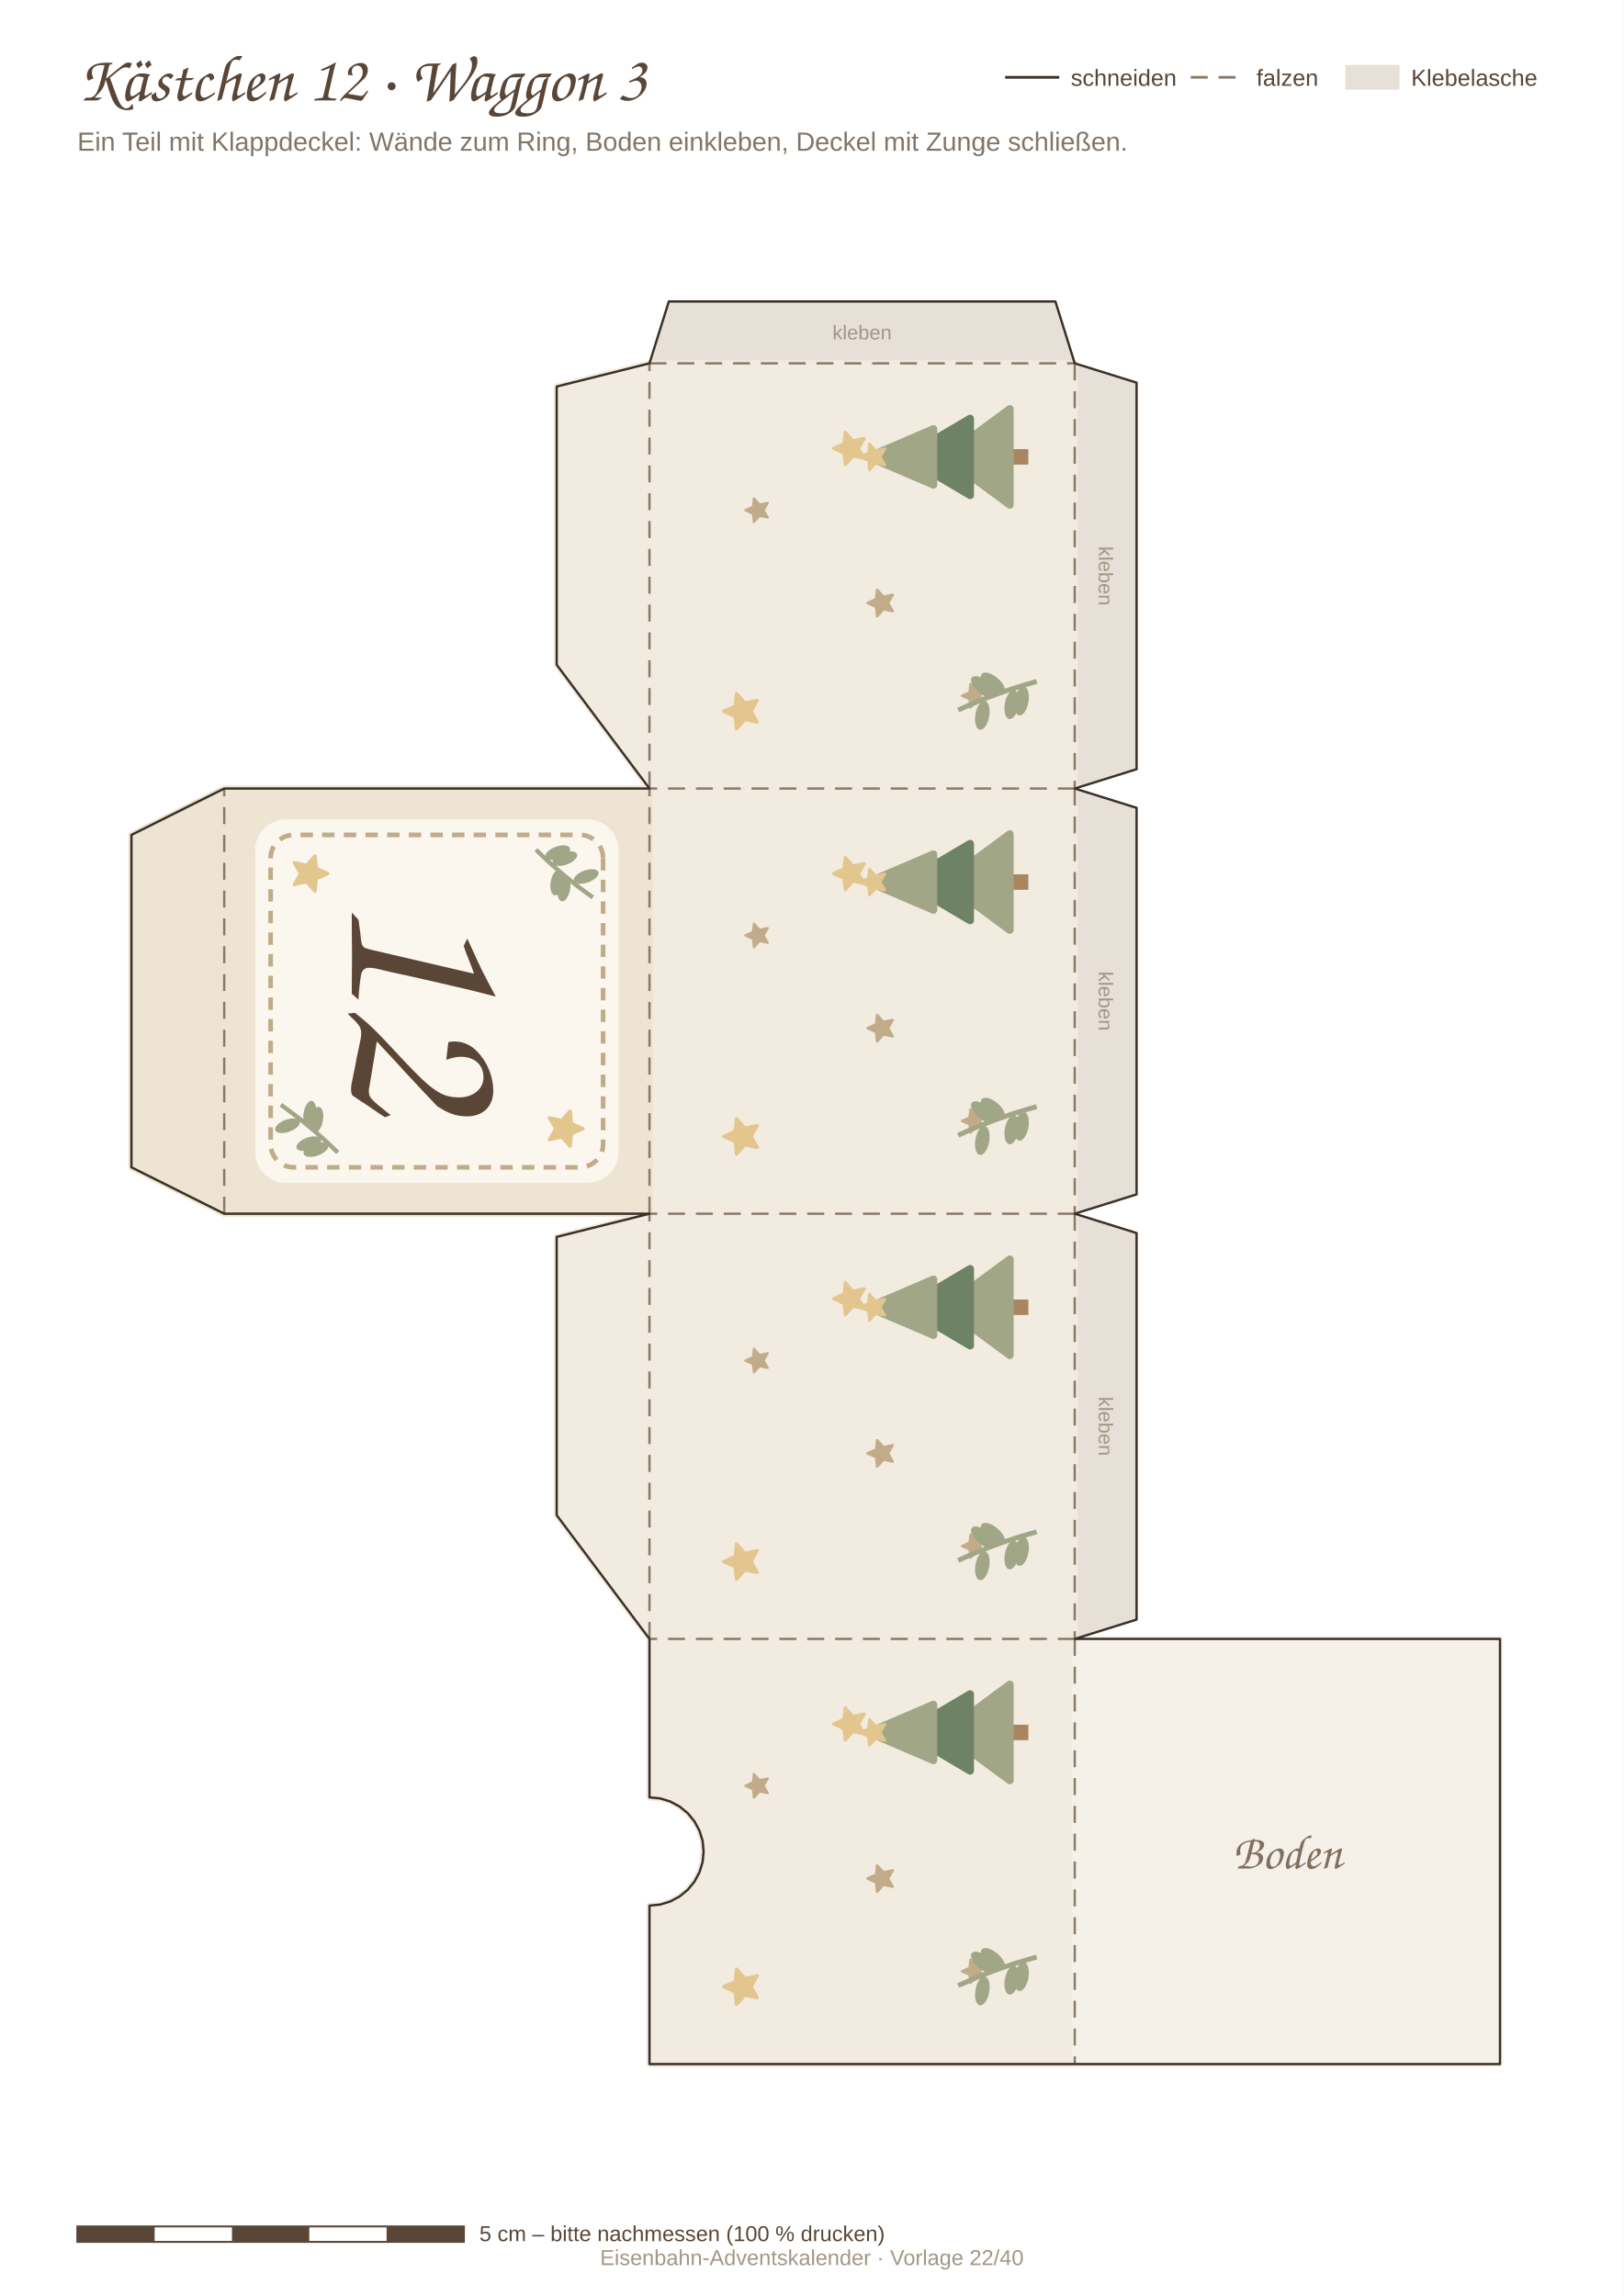
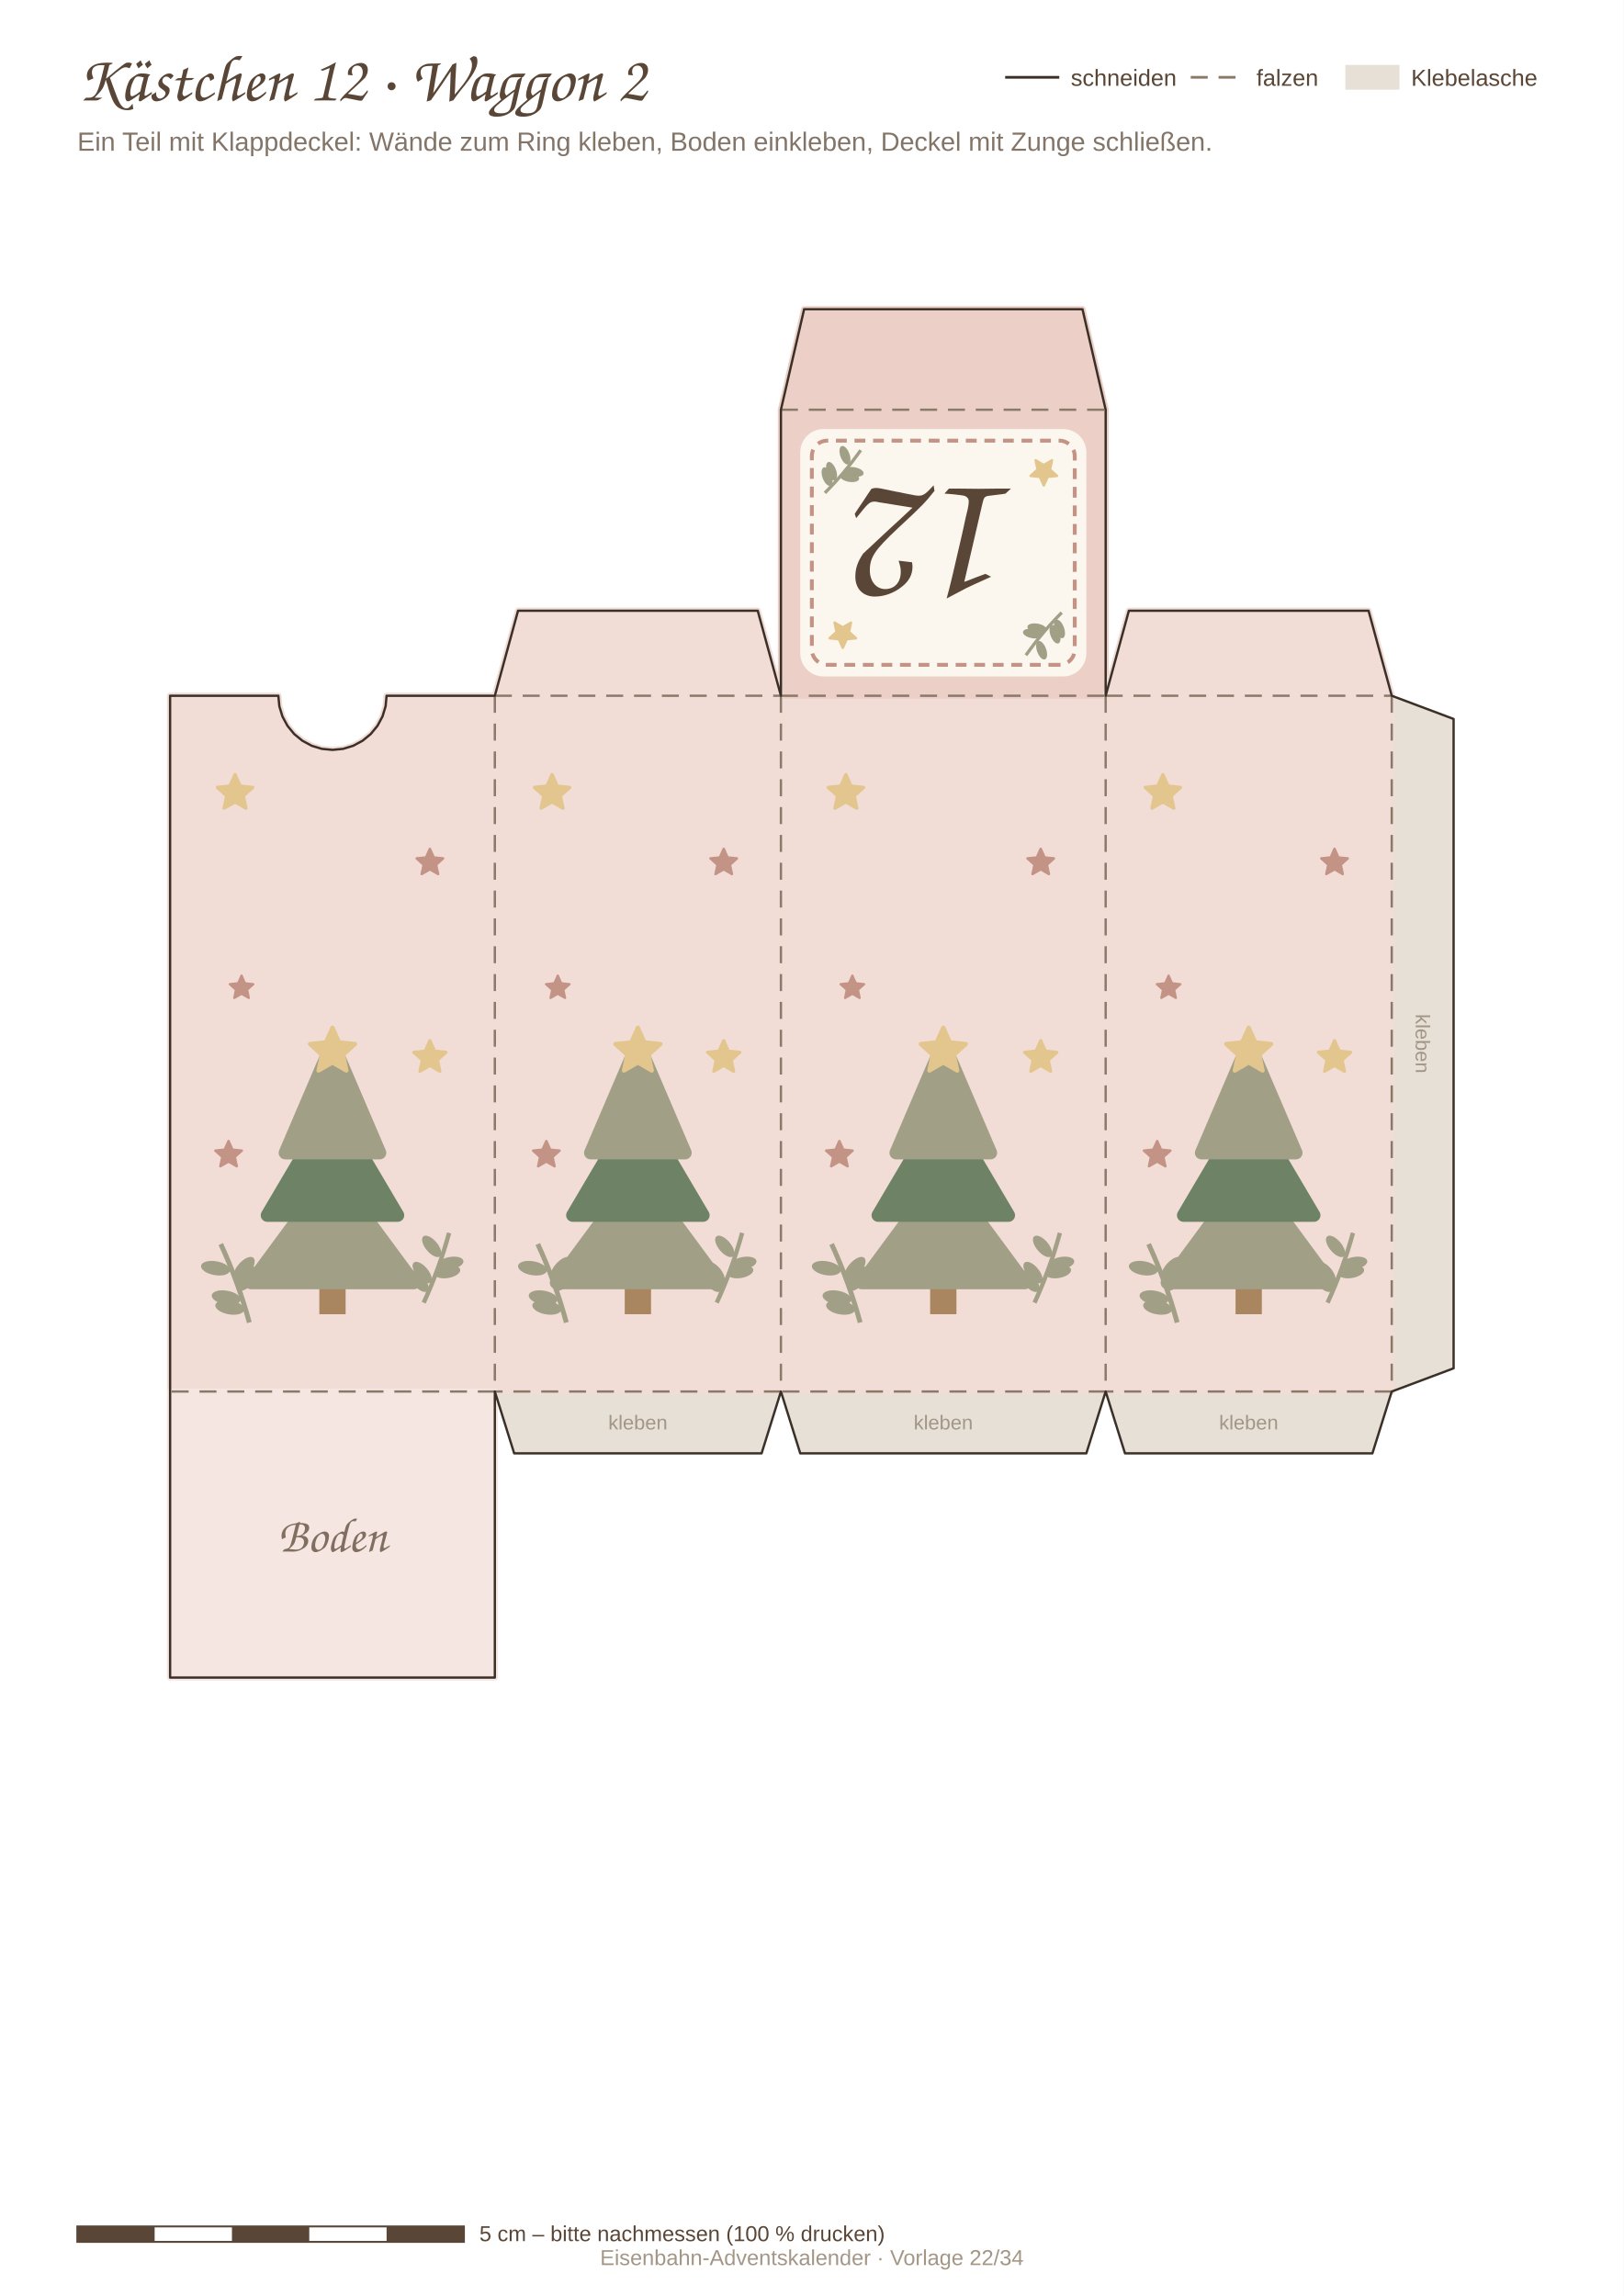
<svg xmlns="http://www.w3.org/2000/svg" width="210mm" height="297mm" viewBox="0 0 210 297">
  <g id="druck">
    <rect width="210" height="297" fill="#FFFFFF" />
-     <polygon points="139,47 84,47 86.5,39 136.5,39" fill="#E6E0D6" />
-     <text x="111.5" y="43.9" font-family="'Nunito', 'Liberation Sans', Arial, sans-serif" font-size="2.6" fill="#A39686" text-anchor="middle" transform="rotate(0 111.5 43)">kleben</text>
-     <polygon points="139,102 139,47 147,49.5 147,99.5" fill="#E6E0D6" />
-     <text x="143" y="75.4" font-family="'Nunito', 'Liberation Sans', Arial, sans-serif" font-size="2.6" fill="#A39686" text-anchor="middle" transform="rotate(90 143 74.5)">kleben</text>
-     <polygon points="139,157 139,102 147,104.5 147,154.5" fill="#E6E0D6" />
-     <text x="143" y="130.4" font-family="'Nunito', 'Liberation Sans', Arial, sans-serif" font-size="2.6" fill="#A39686" text-anchor="middle" transform="rotate(90 143 129.5)">kleben</text>
-     <polygon points="139,212 139,157 147,159.5 147,209.5" fill="#E6E0D6" />
-     <text x="143" y="185.4" font-family="'Nunito', 'Liberation Sans', Arial, sans-serif" font-size="2.6" fill="#A39686" text-anchor="middle" transform="rotate(90 143 184.5)">kleben</text>
-     <polygon points="84,47 139,47 139,102 84,102" fill="#F2EBDF" stroke="#F2EBDF" stroke-width="0.8" stroke-linejoin="round" />
-     <polygon points="84,102 139,102 139,157 84,157" fill="#F2EBDF" stroke="#F2EBDF" stroke-width="0.8" stroke-linejoin="round" />
-     <polygon points="84,157 139,157 139,212 84,212" fill="#F2EBDF" stroke="#F2EBDF" stroke-width="0.8" stroke-linejoin="round" />
-     <polygon points="84,212 139,212 139,267 84,267 84,246.5 85.37,246.37 86.68,245.97 87.89,245.32 88.95,244.45 89.82,243.39 90.47,242.18 90.87,240.87 91,239.5 90.87,238.13 90.47,236.82 89.82,235.61 88.95,234.55 87.89,233.68 86.68,233.03 85.37,232.63 84,232.5" fill="#F2EBDF" stroke="#F2EBDF" stroke-width="0.8" stroke-linejoin="round" />
-     <polygon points="29,102 84,102 84,157 29,157" fill="#EEE4D4" stroke="#EEE4D4" stroke-width="0.8" stroke-linejoin="round" />
-     <polygon points="29,102 29,157 17,151 17,108" fill="#EEE4D4" stroke="#EEE4D4" stroke-width="0.8" stroke-linejoin="round" />
-     <polygon points="84,47 84,102 72,86 72,50" fill="#F2EBDF" stroke="#F2EBDF" stroke-width="0.8" stroke-linejoin="round" />
-     <polygon points="84,157 84,212 72,196 72,160" fill="#F2EBDF" stroke="#F2EBDF" stroke-width="0.8" stroke-linejoin="round" />
-     <polygon points="139,212 194,212 194,267 139,267" fill="#F6F1E8" stroke="#F6F1E8" stroke-width="0.8" stroke-linejoin="round" />
-     <clipPath id="c120">
-       <polygon points="84,47 139,47 139,102 84,102" />
-     </clipPath>
-     <g clip-path="url(#c120)">
-       <g transform="matrix(0,-1,1,0,84,102)">
-         <rect x="41.9" y="46.2" width="2" height="2.8" fill="#A9865F" />
-         <polygon points="36.7,46.6 42.9,38.2 49.1,46.6" fill="#A1A687" stroke="#A1A687" stroke-width="1" stroke-linejoin="round" />
-         <polygon points="37.94,41.47 42.9,33.07 47.86,41.47" fill="#6E8265" stroke="#6E8265" stroke-width="1" stroke-linejoin="round" />
-         <polygon points="39.3,36.72 42.9,28.32 46.5,36.72" fill="#A1A687" stroke="#A1A687" stroke-width="1" stroke-linejoin="round" />
-         <polygon points="42.9,27.2 43.4,28.32 44.61,28.44 43.7,29.26 43.96,30.46 42.9,29.85 41.84,30.46 42.1,29.26 41.19,28.44 42.4,28.32" fill="#E3C68E" stroke="#E3C68E" stroke-width="0.32" stroke-linejoin="round" />
-         <polygon points="10,9.6 10.66,11.09 12.28,11.26 11.07,12.35 11.41,13.94 10,13.13 8.59,13.94 8.93,12.35 7.72,11.26 9.34,11.09" fill="#E3C68E" stroke="#E3C68E" stroke-width="0.43" stroke-linejoin="round" />
-         <polygon points="24,28.2 24.5,29.32 25.71,29.44 24.8,30.26 25.06,31.46 24,30.85 22.94,31.46 23.2,30.26 22.29,29.44 23.5,29.32" fill="#C1AB89" stroke="#C1AB89" stroke-width="0.32" stroke-linejoin="round" />
-         <polygon points="12,40.4 12.44,41.39 13.52,41.51 12.72,42.23 12.94,43.29 12,42.75 11.06,43.29 11.28,42.23 10.48,41.51 11.56,41.39" fill="#C1AB89" stroke="#C1AB89" stroke-width="0.29" stroke-linejoin="round" />
-         <polygon points="36,12.4 36.44,13.39 37.52,13.51 36.72,14.23 36.94,15.29 36,14.75 35.06,15.29 35.28,14.23 34.48,13.51 35.56,13.39" fill="#C1AB89" stroke="#C1AB89" stroke-width="0.29" stroke-linejoin="round" />
-         <polygon points="44,23.8 44.61,25.16 46.09,25.32 44.98,26.32 45.29,27.78 44,27.03 42.71,27.78 43.02,26.32 41.91,25.32 43.39,25.16" fill="#E3C68E" stroke="#E3C68E" stroke-width="0.4" stroke-linejoin="round" />
-         <g transform="translate(12,45) rotate(-20) scale(0.9)">
-           <path d="M0,6 Q0.5,0 0,-6" stroke="#A1A687" stroke-width="0.7" fill="none" />
-           <ellipse cx="-1.9" cy="3" rx="2.1" ry="1" fill="#A1A687" transform="rotate(30 -1.9 3)" />
-           <ellipse cx="1.9" cy="0" rx="2.1" ry="1" fill="#A1A687" transform="rotate(-30 1.9 0)" />
-           <ellipse cx="-1.9" cy="-3" rx="2.1" ry="1" fill="#A1A687" transform="rotate(30 -1.9 -3)" />
-           <ellipse cx="-1.9" cy="1.5" rx="2.1" ry="1" fill="#A1A687" transform="rotate(30 -1.9 1.5)" />
-           <ellipse cx="1.9" cy="-1.5" rx="2.1" ry="1" fill="#A1A687" transform="rotate(-30 1.9 -1.5)" />
-         </g>
-       </g>
-     </g>
-     <clipPath id="c121">
-       <polygon points="84,102 139,102 139,157 84,157" />
-     </clipPath>
-     <g clip-path="url(#c121)">
-       <g transform="matrix(0,-1,1,0,84,157)">
-         <rect x="41.9" y="46.2" width="2" height="2.8" fill="#A9865F" />
-         <polygon points="36.7,46.6 42.9,38.2 49.1,46.6" fill="#A1A687" stroke="#A1A687" stroke-width="1" stroke-linejoin="round" />
-         <polygon points="37.94,41.47 42.9,33.07 47.86,41.47" fill="#6E8265" stroke="#6E8265" stroke-width="1" stroke-linejoin="round" />
-         <polygon points="39.3,36.72 42.9,28.32 46.5,36.72" fill="#A1A687" stroke="#A1A687" stroke-width="1" stroke-linejoin="round" />
-         <polygon points="42.9,27.2 43.4,28.32 44.61,28.44 43.7,29.26 43.96,30.46 42.9,29.85 41.84,30.46 42.1,29.26 41.19,28.44 42.4,28.32" fill="#E3C68E" stroke="#E3C68E" stroke-width="0.32" stroke-linejoin="round" />
-         <polygon points="10,9.6 10.66,11.09 12.28,11.26 11.07,12.35 11.41,13.94 10,13.13 8.59,13.94 8.93,12.35 7.72,11.26 9.34,11.09" fill="#E3C68E" stroke="#E3C68E" stroke-width="0.43" stroke-linejoin="round" />
-         <polygon points="24,28.2 24.5,29.32 25.71,29.44 24.8,30.26 25.06,31.46 24,30.85 22.94,31.46 23.2,30.26 22.29,29.44 23.5,29.32" fill="#C1AB89" stroke="#C1AB89" stroke-width="0.32" stroke-linejoin="round" />
-         <polygon points="12,40.4 12.44,41.39 13.52,41.51 12.72,42.23 12.94,43.29 12,42.75 11.06,43.29 11.28,42.23 10.48,41.51 11.56,41.39" fill="#C1AB89" stroke="#C1AB89" stroke-width="0.29" stroke-linejoin="round" />
-         <polygon points="36,12.4 36.44,13.39 37.52,13.51 36.72,14.23 36.94,15.29 36,14.75 35.06,15.29 35.28,14.23 34.48,13.51 35.56,13.39" fill="#C1AB89" stroke="#C1AB89" stroke-width="0.29" stroke-linejoin="round" />
-         <polygon points="44,23.8 44.61,25.16 46.09,25.32 44.98,26.32 45.29,27.78 44,27.03 42.71,27.78 43.02,26.32 41.91,25.32 43.39,25.16" fill="#E3C68E" stroke="#E3C68E" stroke-width="0.4" stroke-linejoin="round" />
-         <g transform="translate(12,45) rotate(-20) scale(0.9)">
-           <path d="M0,6 Q0.5,0 0,-6" stroke="#A1A687" stroke-width="0.7" fill="none" />
-           <ellipse cx="-1.9" cy="3" rx="2.1" ry="1" fill="#A1A687" transform="rotate(30 -1.9 3)" />
-           <ellipse cx="1.9" cy="0" rx="2.1" ry="1" fill="#A1A687" transform="rotate(-30 1.9 0)" />
-           <ellipse cx="-1.9" cy="-3" rx="2.1" ry="1" fill="#A1A687" transform="rotate(30 -1.9 -3)" />
-           <ellipse cx="-1.9" cy="1.5" rx="2.1" ry="1" fill="#A1A687" transform="rotate(30 -1.9 1.5)" />
-           <ellipse cx="1.9" cy="-1.5" rx="2.1" ry="1" fill="#A1A687" transform="rotate(-30 1.9 -1.5)" />
-         </g>
-       </g>
-     </g>
-     <clipPath id="c122">
-       <polygon points="84,157 139,157 139,212 84,212" />
-     </clipPath>
-     <g clip-path="url(#c122)">
-       <g transform="matrix(0,-1,1,0,84,212)">
-         <rect x="41.9" y="46.2" width="2" height="2.8" fill="#A9865F" />
-         <polygon points="36.7,46.6 42.9,38.2 49.1,46.6" fill="#A1A687" stroke="#A1A687" stroke-width="1" stroke-linejoin="round" />
-         <polygon points="37.94,41.47 42.9,33.07 47.86,41.47" fill="#6E8265" stroke="#6E8265" stroke-width="1" stroke-linejoin="round" />
-         <polygon points="39.3,36.72 42.9,28.32 46.5,36.72" fill="#A1A687" stroke="#A1A687" stroke-width="1" stroke-linejoin="round" />
-         <polygon points="42.9,27.2 43.4,28.32 44.61,28.44 43.7,29.26 43.96,30.46 42.9,29.85 41.84,30.46 42.1,29.26 41.19,28.44 42.4,28.32" fill="#E3C68E" stroke="#E3C68E" stroke-width="0.32" stroke-linejoin="round" />
-         <polygon points="10,9.6 10.66,11.09 12.28,11.26 11.07,12.35 11.41,13.94 10,13.13 8.59,13.94 8.93,12.35 7.72,11.26 9.34,11.09" fill="#E3C68E" stroke="#E3C68E" stroke-width="0.43" stroke-linejoin="round" />
-         <polygon points="24,28.2 24.5,29.32 25.71,29.44 24.8,30.26 25.06,31.46 24,30.85 22.94,31.46 23.2,30.26 22.29,29.44 23.5,29.32" fill="#C1AB89" stroke="#C1AB89" stroke-width="0.32" stroke-linejoin="round" />
-         <polygon points="12,40.4 12.44,41.39 13.52,41.51 12.72,42.23 12.94,43.29 12,42.75 11.06,43.29 11.28,42.23 10.48,41.51 11.56,41.39" fill="#C1AB89" stroke="#C1AB89" stroke-width="0.29" stroke-linejoin="round" />
-         <polygon points="36,12.4 36.44,13.39 37.52,13.51 36.72,14.23 36.94,15.29 36,14.75 35.06,15.29 35.28,14.23 34.48,13.51 35.56,13.39" fill="#C1AB89" stroke="#C1AB89" stroke-width="0.29" stroke-linejoin="round" />
-         <polygon points="44,23.8 44.61,25.16 46.09,25.32 44.98,26.32 45.29,27.78 44,27.03 42.71,27.78 43.02,26.32 41.91,25.32 43.39,25.16" fill="#E3C68E" stroke="#E3C68E" stroke-width="0.4" stroke-linejoin="round" />
-         <g transform="translate(12,45) rotate(-20) scale(0.9)">
-           <path d="M0,6 Q0.5,0 0,-6" stroke="#A1A687" stroke-width="0.7" fill="none" />
-           <ellipse cx="-1.9" cy="3" rx="2.1" ry="1" fill="#A1A687" transform="rotate(30 -1.9 3)" />
-           <ellipse cx="1.9" cy="0" rx="2.1" ry="1" fill="#A1A687" transform="rotate(-30 1.9 0)" />
-           <ellipse cx="-1.9" cy="-3" rx="2.1" ry="1" fill="#A1A687" transform="rotate(30 -1.9 -3)" />
-           <ellipse cx="-1.9" cy="1.5" rx="2.1" ry="1" fill="#A1A687" transform="rotate(30 -1.9 1.5)" />
-           <ellipse cx="1.9" cy="-1.5" rx="2.1" ry="1" fill="#A1A687" transform="rotate(-30 1.9 -1.5)" />
-         </g>
-       </g>
-     </g>
-     <clipPath id="c123">
-       <polygon points="84,212 139,212 139,267 84,267 84,246.5 85.37,246.37 86.68,245.97 87.89,245.32 88.95,244.45 89.82,243.39 90.47,242.18 90.87,240.87 91,239.5 90.87,238.13 90.47,236.82 89.82,235.61 88.95,234.55 87.89,233.68 86.68,233.03 85.37,232.63 84,232.5" />
-     </clipPath>
-     <g clip-path="url(#c123)">
-       <g transform="matrix(0,-1,1,0,84,267)">
-         <rect x="41.9" y="46.2" width="2" height="2.8" fill="#A9865F" />
-         <polygon points="36.7,46.6 42.9,38.2 49.1,46.6" fill="#A1A687" stroke="#A1A687" stroke-width="1" stroke-linejoin="round" />
-         <polygon points="37.94,41.47 42.9,33.07 47.86,41.47" fill="#6E8265" stroke="#6E8265" stroke-width="1" stroke-linejoin="round" />
-         <polygon points="39.3,36.72 42.9,28.32 46.5,36.72" fill="#A1A687" stroke="#A1A687" stroke-width="1" stroke-linejoin="round" />
-         <polygon points="42.9,27.2 43.4,28.32 44.61,28.44 43.7,29.26 43.96,30.46 42.9,29.85 41.84,30.46 42.1,29.26 41.19,28.44 42.4,28.32" fill="#E3C68E" stroke="#E3C68E" stroke-width="0.32" stroke-linejoin="round" />
-         <polygon points="10,9.6 10.66,11.09 12.28,11.26 11.07,12.35 11.41,13.94 10,13.13 8.59,13.94 8.93,12.35 7.72,11.26 9.34,11.09" fill="#E3C68E" stroke="#E3C68E" stroke-width="0.43" stroke-linejoin="round" />
-         <polygon points="24,28.2 24.5,29.32 25.71,29.44 24.8,30.26 25.06,31.46 24,30.85 22.94,31.46 23.2,30.26 22.29,29.44 23.5,29.32" fill="#C1AB89" stroke="#C1AB89" stroke-width="0.32" stroke-linejoin="round" />
-         <polygon points="12,40.4 12.44,41.39 13.52,41.51 12.72,42.23 12.94,43.29 12,42.75 11.06,43.29 11.28,42.23 10.48,41.51 11.56,41.39" fill="#C1AB89" stroke="#C1AB89" stroke-width="0.29" stroke-linejoin="round" />
-         <polygon points="36,12.4 36.44,13.39 37.52,13.51 36.72,14.23 36.94,15.29 36,14.75 35.06,15.29 35.28,14.23 34.48,13.51 35.56,13.39" fill="#C1AB89" stroke="#C1AB89" stroke-width="0.29" stroke-linejoin="round" />
-         <polygon points="44,23.8 44.61,25.16 46.09,25.32 44.98,26.32 45.29,27.78 44,27.03 42.71,27.78 43.02,26.32 41.91,25.32 43.39,25.16" fill="#E3C68E" stroke="#E3C68E" stroke-width="0.4" stroke-linejoin="round" />
-         <g transform="translate(12,45) rotate(-20) scale(0.9)">
-           <path d="M0,6 Q0.5,0 0,-6" stroke="#A1A687" stroke-width="0.7" fill="none" />
-           <ellipse cx="-1.9" cy="3" rx="2.1" ry="1" fill="#A1A687" transform="rotate(30 -1.9 3)" />
-           <ellipse cx="1.9" cy="0" rx="2.1" ry="1" fill="#A1A687" transform="rotate(-30 1.9 0)" />
-           <ellipse cx="-1.9" cy="-3" rx="2.1" ry="1" fill="#A1A687" transform="rotate(30 -1.9 -3)" />
-           <ellipse cx="-1.9" cy="1.5" rx="2.1" ry="1" fill="#A1A687" transform="rotate(30 -1.9 1.5)" />
-           <ellipse cx="1.9" cy="-1.5" rx="2.1" ry="1" fill="#A1A687" transform="rotate(-30 1.9 -1.5)" />
-         </g>
-       </g>
-     </g>
-     <clipPath id="c124">
-       <polygon points="29,102 84,102 84,157 29,157" />
-     </clipPath>
-     <g clip-path="url(#c124)">
-       <g transform="matrix(0,1,-1,0,84,102)">
-         <rect x="4" y="4" width="47" height="47" rx="4" fill="#FBF6EE" />
-         <rect x="6" y="6" width="43" height="43" rx="3" fill="none" stroke="#C1AB89" stroke-width="0.6" stroke-dasharray="1.6,1.2" />
-         <text x="27.5" y="38.5" font-family="'Patrick Hand', 'Hand', 'Comic Sans MS', cursive" font-size="32" font-weight="normal" fill="#5A4636" text-anchor="middle">12</text>
-         <g transform="translate(11,11) rotate(40) scale(0.8)">
-           <path d="M0,6 Q0.5,0 0,-6" stroke="#A1A687" stroke-width="0.7" fill="none" />
-           <ellipse cx="-1.9" cy="3" rx="2.1" ry="1" fill="#A1A687" transform="rotate(30 -1.9 3)" />
-           <ellipse cx="1.9" cy="0" rx="2.1" ry="1" fill="#A1A687" transform="rotate(-30 1.9 0)" />
-           <ellipse cx="-1.9" cy="-3" rx="2.1" ry="1" fill="#A1A687" transform="rotate(30 -1.9 -3)" />
-           <ellipse cx="-1.9" cy="1.5" rx="2.1" ry="1" fill="#A1A687" transform="rotate(30 -1.9 1.5)" />
-           <ellipse cx="1.9" cy="-1.5" rx="2.1" ry="1" fill="#A1A687" transform="rotate(-30 1.9 -1.5)" />
-         </g>
-         <g transform="translate(44,44) rotate(220) scale(0.8)">
-           <path d="M0,6 Q0.5,0 0,-6" stroke="#A1A687" stroke-width="0.7" fill="none" />
-           <ellipse cx="-1.9" cy="3" rx="2.1" ry="1" fill="#A1A687" transform="rotate(30 -1.9 3)" />
-           <ellipse cx="1.9" cy="0" rx="2.1" ry="1" fill="#A1A687" transform="rotate(-30 1.9 0)" />
-           <ellipse cx="-1.9" cy="-3" rx="2.1" ry="1" fill="#A1A687" transform="rotate(30 -1.9 -3)" />
-           <ellipse cx="-1.9" cy="1.5" rx="2.1" ry="1" fill="#A1A687" transform="rotate(30 -1.9 1.5)" />
-           <ellipse cx="1.9" cy="-1.5" rx="2.1" ry="1" fill="#A1A687" transform="rotate(-30 1.9 -1.5)" />
-         </g>
-         <polygon points="44,8.6 44.66,10.09 46.28,10.26 45.07,11.35 45.41,12.94 44,12.13 42.59,12.94 42.93,11.35 41.72,10.26 43.34,10.09" fill="#E3C68E" stroke="#E3C68E" stroke-width="0.43" stroke-linejoin="round" />
-         <polygon points="11,41.6 11.66,43.09 13.28,43.26 12.07,44.35 12.41,45.94 11,45.13 9.59,45.94 9.93,44.35 8.72,43.26 10.34,43.09" fill="#E3C68E" stroke="#E3C68E" stroke-width="0.43" stroke-linejoin="round" />
-       </g>
-     </g>
-     <clipPath id="c125">
-       <polygon points="139,212 194,212 194,267 139,267" />
-     </clipPath>
-     <g clip-path="url(#c125)">
-       <g transform="matrix(1,0,0,1,139,212)">
-         <text x="27.5" y="29.7" font-family="'Patrick Hand', 'Hand', 'Comic Sans MS', cursive" font-size="6.3" font-weight="normal" fill="#5A4636" text-anchor="middle" opacity="0.75">Boden</text>
-       </g>
-     </g>
-     <text x="10" y="13" font-family="'Patrick Hand', 'Hand', 'Comic Sans MS', cursive" font-size="8.5" font-weight="normal" fill="#5A4636" text-anchor="start">Kästchen 12 · Waggon 3</text>
-     <text x="10" y="19.5" font-family="'Nunito', 'Liberation Sans', Arial, sans-serif" font-size="3.4" font-weight="normal" fill="#837468" text-anchor="start">Ein Teil mit Klappdeckel: Wände zum Ring, Boden einkleben, Deckel mit Zunge schließen.</text>
+     <polygon points="180,90 180,180 188,177 188,93" fill="#E6E0D6" />
+     <text x="184" y="135.9" font-family="'Nunito', 'Liberation Sans', Arial, sans-serif" font-size="2.6" fill="#A39686" text-anchor="middle" transform="rotate(90 184 135)">kleben</text>
+     <polygon points="64,180 101,180 98.5,188 66.5,188" fill="#E6E0D6" />
+     <text x="82.5" y="184.9" font-family="'Nunito', 'Liberation Sans', Arial, sans-serif" font-size="2.6" fill="#A39686" text-anchor="middle" transform="rotate(0 82.5 184)">kleben</text>
+     <polygon points="101,180 143,180 140.5,188 103.5,188" fill="#E6E0D6" />
+     <text x="122" y="184.9" font-family="'Nunito', 'Liberation Sans', Arial, sans-serif" font-size="2.6" fill="#A39686" text-anchor="middle" transform="rotate(0 122 184)">kleben</text>
+     <polygon points="143,180 180,180 177.5,188 145.5,188" fill="#E6E0D6" />
+     <text x="161.5" y="184.9" font-family="'Nunito', 'Liberation Sans', Arial, sans-serif" font-size="2.6" fill="#A39686" text-anchor="middle" transform="rotate(0 161.5 184)">kleben</text>
+     <polygon points="22,90 36,90 36.13,91.37 36.53,92.68 37.18,93.89 38.05,94.95 39.11,95.82 40.32,96.47 41.63,96.87 43,97 44.37,96.87 45.68,96.47 46.89,95.82 47.95,94.95 48.82,93.89 49.47,92.68 49.87,91.37 50,90 64,90 64,180 22,180" fill="#F1DCD6" stroke="#F1DCD6" stroke-width="0.8" stroke-linejoin="round" />
+     <polygon points="64,90 101,90 101,180 64,180" fill="#F1DCD6" stroke="#F1DCD6" stroke-width="0.8" stroke-linejoin="round" />
+     <polygon points="101,90 143,90 143,180 101,180" fill="#F1DCD6" stroke="#F1DCD6" stroke-width="0.8" stroke-linejoin="round" />
+     <polygon points="143,90 180,90 180,180 143,180" fill="#F1DCD6" stroke="#F1DCD6" stroke-width="0.8" stroke-linejoin="round" />
+     <polygon points="101,53 143,53 143,90 101,90" fill="#ECD0C7" stroke="#ECD0C7" stroke-width="0.8" stroke-linejoin="round" />
+     <polygon points="101,53 143,53 140,40 104,40" fill="#ECD0C7" stroke="#ECD0C7" stroke-width="0.8" stroke-linejoin="round" />
+     <polygon points="64,90 101,90 98,79 67,79" fill="#F1DCD6" stroke="#F1DCD6" stroke-width="0.8" stroke-linejoin="round" />
+     <polygon points="143,90 180,90 177,79 146,79" fill="#F1DCD6" stroke="#F1DCD6" stroke-width="0.8" stroke-linejoin="round" />
+     <polygon points="22,180 64,180 64,217 22,217" fill="#F5E6E1" stroke="#F5E6E1" stroke-width="0.8" stroke-linejoin="round" />
+     <clipPath id="c112">
+       <polygon points="22,90 36,90 36.13,91.37 36.53,92.68 37.18,93.89 38.05,94.95 39.11,95.82 40.32,96.47 41.63,96.87 43,97 44.37,96.87 45.68,96.47 46.89,95.82 47.95,94.95 48.82,93.89 49.47,92.68 49.87,91.37 50,90 64,90 64,180 22,180" />
+     </clipPath>
+     <g clip-path="url(#c112)">
+       <g transform="matrix(1,0,0,1,22,90)">
+         <rect x="19.3" y="75.24" width="3.4" height="4.76" fill="#A9865F" />
+         <polygon points="10.46,75.92 21,61.64 31.54,75.92" fill="#A19F86" stroke="#A19F86" stroke-width="1.7" stroke-linejoin="round" />
+         <polygon points="12.57,67.2 21,52.92 29.43,67.2" fill="#6E8265" stroke="#6E8265" stroke-width="1.7" stroke-linejoin="round" />
+         <polygon points="14.89,59.12 21,44.84 27.11,59.12" fill="#A19F86" stroke="#A19F86" stroke-width="1.7" stroke-linejoin="round" />
+         <polygon points="21,42.94 21.85,44.84 23.91,45.05 22.37,46.44 22.8,48.48 21,47.44 19.2,48.48 19.63,46.44 18.09,45.05 20.15,44.84" fill="#E3C68E" stroke="#E3C68E" stroke-width="0.55" stroke-linejoin="round" />
+         <polygon points="8.4,10.2 9.06,11.69 10.68,11.86 9.47,12.95 9.81,14.54 8.4,13.73 6.99,14.54 7.33,12.95 6.12,11.86 7.74,11.69" fill="#E3C68E" stroke="#E3C68E" stroke-width="0.43" stroke-linejoin="round" />
+         <polygon points="33.6,19.8 34.1,20.92 35.31,21.04 34.4,21.86 34.66,23.06 33.6,22.45 32.54,23.06 32.8,21.86 31.89,21.04 33.1,20.92" fill="#C39386" stroke="#C39386" stroke-width="0.32" stroke-linejoin="round" />
+         <polygon points="9.24,36.2 9.68,37.19 10.76,37.31 9.96,38.03 10.18,39.09 9.24,38.55 8.3,39.09 8.52,38.03 7.72,37.31 8.8,37.19" fill="#C39386" stroke="#C39386" stroke-width="0.29" stroke-linejoin="round" />
+         <polygon points="33.6,44.6 34.21,45.96 35.69,46.12 34.58,47.12 34.89,48.58 33.6,47.83 32.31,48.58 32.62,47.12 31.51,46.12 32.99,45.96" fill="#E3C68E" stroke="#E3C68E" stroke-width="0.4" stroke-linejoin="round" />
+         <polygon points="7.56,57.6 8.06,58.72 9.27,58.84 8.36,59.66 8.62,60.86 7.56,60.25 6.5,60.86 6.76,59.66 5.85,58.84 7.06,58.72" fill="#C39386" stroke="#C39386" stroke-width="0.32" stroke-linejoin="round" />
+         <g transform="translate(8.4,76) rotate(-20) scale(0.9)">
+           <path d="M0,6 Q0.5,0 0,-6" stroke="#A19F86" stroke-width="0.7" fill="none" />
+           <ellipse cx="-1.9" cy="3" rx="2.1" ry="1" fill="#A19F86" transform="rotate(30 -1.9 3)" />
+           <ellipse cx="1.9" cy="0" rx="2.1" ry="1" fill="#A19F86" transform="rotate(-30 1.9 0)" />
+           <ellipse cx="-1.9" cy="-3" rx="2.1" ry="1" fill="#A19F86" transform="rotate(30 -1.9 -3)" />
+           <ellipse cx="-1.9" cy="1.5" rx="2.1" ry="1" fill="#A19F86" transform="rotate(30 -1.9 1.5)" />
+           <ellipse cx="1.9" cy="-1.5" rx="2.1" ry="1" fill="#A19F86" transform="rotate(-30 1.9 -1.5)" />
+         </g>
+         <g transform="translate(34.44,74) rotate(20) scale(0.8)">
+           <path d="M0,6 Q0.5,0 0,-6" stroke="#A19F86" stroke-width="0.7" fill="none" />
+           <ellipse cx="-1.9" cy="3" rx="2.1" ry="1" fill="#A19F86" transform="rotate(30 -1.9 3)" />
+           <ellipse cx="1.9" cy="0" rx="2.1" ry="1" fill="#A19F86" transform="rotate(-30 1.9 0)" />
+           <ellipse cx="-1.9" cy="-3" rx="2.1" ry="1" fill="#A19F86" transform="rotate(30 -1.9 -3)" />
+           <ellipse cx="-1.9" cy="1.5" rx="2.1" ry="1" fill="#A19F86" transform="rotate(30 -1.9 1.5)" />
+           <ellipse cx="1.9" cy="-1.5" rx="2.1" ry="1" fill="#A19F86" transform="rotate(-30 1.9 -1.5)" />
+         </g>
+       </g>
+     </g>
+     <clipPath id="c113">
+       <polygon points="64,90 101,90 101,180 64,180" />
+     </clipPath>
+     <g clip-path="url(#c113)">
+       <g transform="matrix(1,0,0,1,64,90)">
+         <rect x="16.8" y="75.24" width="3.4" height="4.76" fill="#A9865F" />
+         <polygon points="7.96,75.92 18.5,61.64 29.04,75.92" fill="#A19F86" stroke="#A19F86" stroke-width="1.7" stroke-linejoin="round" />
+         <polygon points="10.07,67.2 18.5,52.92 26.93,67.2" fill="#6E8265" stroke="#6E8265" stroke-width="1.7" stroke-linejoin="round" />
+         <polygon points="12.39,59.12 18.5,44.84 24.61,59.12" fill="#A19F86" stroke="#A19F86" stroke-width="1.7" stroke-linejoin="round" />
+         <polygon points="18.5,42.94 19.35,44.84 21.41,45.05 19.87,46.44 20.3,48.48 18.5,47.44 16.7,48.48 17.13,46.44 15.59,45.05 17.65,44.84" fill="#E3C68E" stroke="#E3C68E" stroke-width="0.55" stroke-linejoin="round" />
+         <polygon points="7.4,10.2 8.06,11.69 9.68,11.86 8.47,12.95 8.81,14.54 7.4,13.73 5.99,14.54 6.33,12.95 5.12,11.86 6.74,11.69" fill="#E3C68E" stroke="#E3C68E" stroke-width="0.43" stroke-linejoin="round" />
+         <polygon points="29.6,19.8 30.1,20.92 31.31,21.04 30.4,21.86 30.66,23.06 29.6,22.45 28.54,23.06 28.8,21.86 27.89,21.04 29.1,20.92" fill="#C39386" stroke="#C39386" stroke-width="0.32" stroke-linejoin="round" />
+         <polygon points="8.14,36.2 8.58,37.19 9.66,37.31 8.86,38.03 9.08,39.09 8.14,38.55 7.2,39.09 7.42,38.03 6.62,37.31 7.7,37.19" fill="#C39386" stroke="#C39386" stroke-width="0.29" stroke-linejoin="round" />
+         <polygon points="29.6,44.6 30.21,45.96 31.69,46.12 30.58,47.12 30.89,48.58 29.6,47.83 28.31,48.58 28.62,47.12 27.51,46.12 28.99,45.96" fill="#E3C68E" stroke="#E3C68E" stroke-width="0.4" stroke-linejoin="round" />
+         <polygon points="6.66,57.6 7.16,58.72 8.37,58.84 7.46,59.66 7.72,60.86 6.66,60.25 5.6,60.86 5.86,59.66 4.95,58.84 6.16,58.72" fill="#C39386" stroke="#C39386" stroke-width="0.32" stroke-linejoin="round" />
+         <g transform="translate(7.4,76) rotate(-20) scale(0.9)">
+           <path d="M0,6 Q0.5,0 0,-6" stroke="#A19F86" stroke-width="0.7" fill="none" />
+           <ellipse cx="-1.9" cy="3" rx="2.1" ry="1" fill="#A19F86" transform="rotate(30 -1.9 3)" />
+           <ellipse cx="1.9" cy="0" rx="2.1" ry="1" fill="#A19F86" transform="rotate(-30 1.9 0)" />
+           <ellipse cx="-1.9" cy="-3" rx="2.1" ry="1" fill="#A19F86" transform="rotate(30 -1.9 -3)" />
+           <ellipse cx="-1.9" cy="1.5" rx="2.1" ry="1" fill="#A19F86" transform="rotate(30 -1.9 1.5)" />
+           <ellipse cx="1.9" cy="-1.5" rx="2.1" ry="1" fill="#A19F86" transform="rotate(-30 1.9 -1.5)" />
+         </g>
+         <g transform="translate(30.34,74) rotate(20) scale(0.8)">
+           <path d="M0,6 Q0.5,0 0,-6" stroke="#A19F86" stroke-width="0.7" fill="none" />
+           <ellipse cx="-1.9" cy="3" rx="2.1" ry="1" fill="#A19F86" transform="rotate(30 -1.9 3)" />
+           <ellipse cx="1.9" cy="0" rx="2.1" ry="1" fill="#A19F86" transform="rotate(-30 1.9 0)" />
+           <ellipse cx="-1.9" cy="-3" rx="2.1" ry="1" fill="#A19F86" transform="rotate(30 -1.9 -3)" />
+           <ellipse cx="-1.9" cy="1.5" rx="2.1" ry="1" fill="#A19F86" transform="rotate(30 -1.9 1.5)" />
+           <ellipse cx="1.9" cy="-1.5" rx="2.1" ry="1" fill="#A19F86" transform="rotate(-30 1.9 -1.5)" />
+         </g>
+       </g>
+     </g>
+     <clipPath id="c114">
+       <polygon points="101,90 143,90 143,180 101,180" />
+     </clipPath>
+     <g clip-path="url(#c114)">
+       <g transform="matrix(1,0,0,1,101,90)">
+         <rect x="19.3" y="75.24" width="3.4" height="4.76" fill="#A9865F" />
+         <polygon points="10.46,75.92 21,61.64 31.54,75.92" fill="#A19F86" stroke="#A19F86" stroke-width="1.7" stroke-linejoin="round" />
+         <polygon points="12.57,67.2 21,52.92 29.43,67.2" fill="#6E8265" stroke="#6E8265" stroke-width="1.7" stroke-linejoin="round" />
+         <polygon points="14.89,59.12 21,44.84 27.11,59.12" fill="#A19F86" stroke="#A19F86" stroke-width="1.7" stroke-linejoin="round" />
+         <polygon points="21,42.94 21.85,44.84 23.91,45.05 22.37,46.44 22.8,48.48 21,47.44 19.2,48.48 19.63,46.44 18.09,45.05 20.15,44.84" fill="#E3C68E" stroke="#E3C68E" stroke-width="0.55" stroke-linejoin="round" />
+         <polygon points="8.4,10.2 9.06,11.69 10.68,11.86 9.47,12.95 9.81,14.54 8.4,13.73 6.99,14.54 7.33,12.95 6.12,11.86 7.74,11.69" fill="#E3C68E" stroke="#E3C68E" stroke-width="0.43" stroke-linejoin="round" />
+         <polygon points="33.6,19.8 34.1,20.92 35.31,21.04 34.4,21.86 34.66,23.06 33.6,22.45 32.54,23.06 32.8,21.86 31.89,21.04 33.1,20.92" fill="#C39386" stroke="#C39386" stroke-width="0.32" stroke-linejoin="round" />
+         <polygon points="9.24,36.2 9.68,37.19 10.76,37.31 9.96,38.03 10.18,39.09 9.24,38.55 8.3,39.09 8.52,38.03 7.72,37.31 8.8,37.19" fill="#C39386" stroke="#C39386" stroke-width="0.29" stroke-linejoin="round" />
+         <polygon points="33.6,44.6 34.21,45.96 35.69,46.12 34.58,47.12 34.89,48.58 33.6,47.83 32.31,48.58 32.62,47.12 31.51,46.12 32.99,45.96" fill="#E3C68E" stroke="#E3C68E" stroke-width="0.4" stroke-linejoin="round" />
+         <polygon points="7.56,57.6 8.06,58.72 9.27,58.84 8.36,59.66 8.62,60.86 7.56,60.25 6.5,60.86 6.76,59.66 5.85,58.84 7.06,58.72" fill="#C39386" stroke="#C39386" stroke-width="0.32" stroke-linejoin="round" />
+         <g transform="translate(8.4,76) rotate(-20) scale(0.9)">
+           <path d="M0,6 Q0.5,0 0,-6" stroke="#A19F86" stroke-width="0.7" fill="none" />
+           <ellipse cx="-1.9" cy="3" rx="2.1" ry="1" fill="#A19F86" transform="rotate(30 -1.9 3)" />
+           <ellipse cx="1.9" cy="0" rx="2.1" ry="1" fill="#A19F86" transform="rotate(-30 1.9 0)" />
+           <ellipse cx="-1.9" cy="-3" rx="2.1" ry="1" fill="#A19F86" transform="rotate(30 -1.9 -3)" />
+           <ellipse cx="-1.9" cy="1.5" rx="2.1" ry="1" fill="#A19F86" transform="rotate(30 -1.9 1.5)" />
+           <ellipse cx="1.9" cy="-1.5" rx="2.1" ry="1" fill="#A19F86" transform="rotate(-30 1.9 -1.5)" />
+         </g>
+         <g transform="translate(34.44,74) rotate(20) scale(0.8)">
+           <path d="M0,6 Q0.5,0 0,-6" stroke="#A19F86" stroke-width="0.7" fill="none" />
+           <ellipse cx="-1.9" cy="3" rx="2.1" ry="1" fill="#A19F86" transform="rotate(30 -1.9 3)" />
+           <ellipse cx="1.9" cy="0" rx="2.1" ry="1" fill="#A19F86" transform="rotate(-30 1.9 0)" />
+           <ellipse cx="-1.9" cy="-3" rx="2.1" ry="1" fill="#A19F86" transform="rotate(30 -1.9 -3)" />
+           <ellipse cx="-1.9" cy="1.5" rx="2.1" ry="1" fill="#A19F86" transform="rotate(30 -1.9 1.5)" />
+           <ellipse cx="1.9" cy="-1.5" rx="2.1" ry="1" fill="#A19F86" transform="rotate(-30 1.9 -1.5)" />
+         </g>
+       </g>
+     </g>
+     <clipPath id="c115">
+       <polygon points="143,90 180,90 180,180 143,180" />
+     </clipPath>
+     <g clip-path="url(#c115)">
+       <g transform="matrix(1,0,0,1,143,90)">
+         <rect x="16.8" y="75.24" width="3.4" height="4.76" fill="#A9865F" />
+         <polygon points="7.96,75.92 18.5,61.64 29.04,75.92" fill="#A19F86" stroke="#A19F86" stroke-width="1.7" stroke-linejoin="round" />
+         <polygon points="10.07,67.2 18.5,52.92 26.93,67.2" fill="#6E8265" stroke="#6E8265" stroke-width="1.7" stroke-linejoin="round" />
+         <polygon points="12.39,59.12 18.5,44.84 24.61,59.12" fill="#A19F86" stroke="#A19F86" stroke-width="1.7" stroke-linejoin="round" />
+         <polygon points="18.5,42.94 19.35,44.84 21.41,45.05 19.87,46.44 20.3,48.48 18.5,47.44 16.7,48.48 17.13,46.44 15.59,45.05 17.65,44.84" fill="#E3C68E" stroke="#E3C68E" stroke-width="0.55" stroke-linejoin="round" />
+         <polygon points="7.4,10.2 8.06,11.69 9.68,11.86 8.47,12.95 8.81,14.54 7.4,13.73 5.99,14.54 6.33,12.95 5.12,11.86 6.74,11.69" fill="#E3C68E" stroke="#E3C68E" stroke-width="0.43" stroke-linejoin="round" />
+         <polygon points="29.6,19.8 30.1,20.92 31.31,21.04 30.4,21.86 30.66,23.06 29.6,22.45 28.54,23.06 28.8,21.86 27.89,21.04 29.1,20.92" fill="#C39386" stroke="#C39386" stroke-width="0.32" stroke-linejoin="round" />
+         <polygon points="8.14,36.2 8.58,37.19 9.66,37.31 8.86,38.03 9.08,39.09 8.14,38.55 7.2,39.09 7.42,38.03 6.62,37.31 7.7,37.19" fill="#C39386" stroke="#C39386" stroke-width="0.29" stroke-linejoin="round" />
+         <polygon points="29.6,44.6 30.21,45.96 31.69,46.12 30.58,47.12 30.89,48.58 29.6,47.83 28.31,48.58 28.62,47.12 27.51,46.12 28.99,45.96" fill="#E3C68E" stroke="#E3C68E" stroke-width="0.4" stroke-linejoin="round" />
+         <polygon points="6.66,57.6 7.16,58.72 8.37,58.84 7.46,59.66 7.72,60.86 6.66,60.25 5.6,60.86 5.86,59.66 4.95,58.84 6.16,58.72" fill="#C39386" stroke="#C39386" stroke-width="0.32" stroke-linejoin="round" />
+         <g transform="translate(7.4,76) rotate(-20) scale(0.9)">
+           <path d="M0,6 Q0.5,0 0,-6" stroke="#A19F86" stroke-width="0.7" fill="none" />
+           <ellipse cx="-1.9" cy="3" rx="2.1" ry="1" fill="#A19F86" transform="rotate(30 -1.9 3)" />
+           <ellipse cx="1.9" cy="0" rx="2.1" ry="1" fill="#A19F86" transform="rotate(-30 1.9 0)" />
+           <ellipse cx="-1.9" cy="-3" rx="2.1" ry="1" fill="#A19F86" transform="rotate(30 -1.9 -3)" />
+           <ellipse cx="-1.9" cy="1.5" rx="2.1" ry="1" fill="#A19F86" transform="rotate(30 -1.9 1.5)" />
+           <ellipse cx="1.9" cy="-1.5" rx="2.1" ry="1" fill="#A19F86" transform="rotate(-30 1.9 -1.5)" />
+         </g>
+         <g transform="translate(30.34,74) rotate(20) scale(0.8)">
+           <path d="M0,6 Q0.5,0 0,-6" stroke="#A19F86" stroke-width="0.7" fill="none" />
+           <ellipse cx="-1.9" cy="3" rx="2.1" ry="1" fill="#A19F86" transform="rotate(30 -1.9 3)" />
+           <ellipse cx="1.9" cy="0" rx="2.1" ry="1" fill="#A19F86" transform="rotate(-30 1.9 0)" />
+           <ellipse cx="-1.9" cy="-3" rx="2.1" ry="1" fill="#A19F86" transform="rotate(30 -1.9 -3)" />
+           <ellipse cx="-1.9" cy="1.5" rx="2.1" ry="1" fill="#A19F86" transform="rotate(30 -1.9 1.5)" />
+           <ellipse cx="1.9" cy="-1.5" rx="2.1" ry="1" fill="#A19F86" transform="rotate(-30 1.9 -1.5)" />
+         </g>
+       </g>
+     </g>
+     <clipPath id="c116">
+       <polygon points="101,53 143,53 143,90 101,90" />
+     </clipPath>
+     <g clip-path="url(#c116)">
+       <g transform="matrix(-1,0,0,-1,143,90)">
+         <rect x="2.5" y="2.5" width="37" height="32" rx="3" fill="#FBF6EE" />
+         <rect x="4" y="4" width="34" height="29" rx="2" fill="none" stroke="#C39386" stroke-width="0.5" stroke-dasharray="1.4,1" />
+         <text x="21" y="26.8" font-family="'Patrick Hand', 'Hand', 'Comic Sans MS', cursive" font-size="24.42" font-weight="normal" fill="#5A4636" text-anchor="middle">12</text>
+         <g transform="translate(8,8) rotate(40) scale(0.6)">
+           <path d="M0,6 Q0.5,0 0,-6" stroke="#A19F86" stroke-width="0.7" fill="none" />
+           <ellipse cx="-1.9" cy="3" rx="2.1" ry="1" fill="#A19F86" transform="rotate(30 -1.9 3)" />
+           <ellipse cx="1.9" cy="0" rx="2.1" ry="1" fill="#A19F86" transform="rotate(-30 1.9 0)" />
+           <ellipse cx="-1.9" cy="-3" rx="2.1" ry="1" fill="#A19F86" transform="rotate(30 -1.9 -3)" />
+           <ellipse cx="-1.9" cy="1.5" rx="2.1" ry="1" fill="#A19F86" transform="rotate(30 -1.9 1.5)" />
+           <ellipse cx="1.9" cy="-1.5" rx="2.1" ry="1" fill="#A19F86" transform="rotate(-30 1.9 -1.5)" />
+         </g>
+         <g transform="translate(34,29) rotate(220) scale(0.6)">
+           <path d="M0,6 Q0.5,0 0,-6" stroke="#A19F86" stroke-width="0.7" fill="none" />
+           <ellipse cx="-1.9" cy="3" rx="2.1" ry="1" fill="#A19F86" transform="rotate(30 -1.9 3)" />
+           <ellipse cx="1.9" cy="0" rx="2.1" ry="1" fill="#A19F86" transform="rotate(-30 1.9 0)" />
+           <ellipse cx="-1.9" cy="-3" rx="2.1" ry="1" fill="#A19F86" transform="rotate(30 -1.9 -3)" />
+           <ellipse cx="-1.9" cy="1.5" rx="2.1" ry="1" fill="#A19F86" transform="rotate(30 -1.9 1.5)" />
+           <ellipse cx="1.9" cy="-1.5" rx="2.1" ry="1" fill="#A19F86" transform="rotate(-30 1.9 -1.5)" />
+         </g>
+         <polygon points="34,6.2 34.5,7.32 35.71,7.44 34.8,8.26 35.06,9.46 34,8.85 32.94,9.46 33.2,8.26 32.29,7.44 33.5,7.32" fill="#E3C68E" stroke="#E3C68E" stroke-width="0.32" stroke-linejoin="round" />
+         <polygon points="8,27.2 8.5,28.32 9.71,28.44 8.8,29.26 9.06,30.46 8,29.85 6.94,30.46 7.2,29.26 6.29,28.44 7.5,28.32" fill="#E3C68E" stroke="#E3C68E" stroke-width="0.32" stroke-linejoin="round" />
+       </g>
+     </g>
+     <clipPath id="c117">
+       <polygon points="22,180 64,180 64,217 22,217" />
+     </clipPath>
+     <g clip-path="url(#c117)">
+       <g transform="matrix(1,0,0,1,22,180)">
+         <text x="21" y="20.7" font-family="'Patrick Hand', 'Hand', 'Comic Sans MS', cursive" font-size="6.3" font-weight="normal" fill="#5A4636" text-anchor="middle" opacity="0.75">Boden</text>
+       </g>
+     </g>
+     <text x="10" y="13" font-family="'Patrick Hand', 'Hand', 'Comic Sans MS', cursive" font-size="8.5" font-weight="normal" fill="#5A4636" text-anchor="start">Kästchen 12 · Waggon 2</text>
+     <text x="10" y="19.5" font-family="'Nunito', 'Liberation Sans', Arial, sans-serif" font-size="3.4" font-weight="normal" fill="#837468" text-anchor="start">Ein Teil mit Klappdeckel: Wände zum Ring kleben, Boden einkleben, Deckel mit Zunge schließen.</text>
    <line x1="130" y1="10" x2="137" y2="10" stroke="#3B3027" stroke-width="0.35" />
    <text x="138.5" y="11.1" font-family="'Nunito', 'Liberation Sans', Arial, sans-serif" font-size="3" font-weight="normal" fill="#5A4636" text-anchor="start">schneiden</text>
    <line x1="154" y1="10" x2="161" y2="10" stroke="#8A7A6A" stroke-width="0.35" stroke-dasharray="2.2,1.4" />
    <text x="162.5" y="11.1" font-family="'Nunito', 'Liberation Sans', Arial, sans-serif" font-size="3" font-weight="normal" fill="#5A4636" text-anchor="start">falzen</text>
    <rect x="174" y="8.4" width="7" height="3.2" fill="#E6E0D6" />
    <text x="182.5" y="11.1" font-family="'Nunito', 'Liberation Sans', Arial, sans-serif" font-size="3" font-weight="normal" fill="#5A4636" text-anchor="start">Klebelasche</text>
    <rect x="10" y="288" width="50" height="2" fill="#5A4636" />
    <rect x="20" y="288" width="10" height="2" fill="#FFFFFF" />
    <rect x="40" y="288" width="10" height="2" fill="#FFFFFF" />
    <rect x="10" y="288" width="50" height="2" fill="none" stroke="#5A4636" stroke-width="0.25" />
    <text x="62" y="289.9" font-family="'Nunito', 'Liberation Sans', Arial, sans-serif" font-size="2.8" font-weight="normal" fill="#5A4636" text-anchor="start">5 cm – bitte nachmessen (100 % drucken)</text>
-     <text x="105" y="293" font-family="'Nunito', 'Liberation Sans', Arial, sans-serif" font-size="2.8" font-weight="normal" fill="#A39686" text-anchor="middle">Eisenbahn-Adventskalender · Vorlage 22/40</text>
+     <text x="105" y="293" font-family="'Nunito', 'Liberation Sans', Arial, sans-serif" font-size="2.8" font-weight="normal" fill="#A39686" text-anchor="middle">Eisenbahn-Adventskalender · Vorlage 22/34</text>
  </g>
  <g id="falzen">
-     <path d="M84,47 L139,47 M139,47 L139,102 M139,102 L84,102 M84,102 L84,47 M139,102 L139,157 M139,157 L84,157 M84,157 L84,102 M139,157 L139,212 M139,212 L84,212 M84,212 L84,157 M139,212 L139,267 M29,157 L29,102" fill="none" stroke="#8A7A6A" stroke-width="0.3" stroke-dasharray="2.2,1.4" />
+     <path d="M64,90 L64,180 M64,180 L22,180 M64,90 L101,90 M101,90 L101,180 M101,180 L64,180 M101,90 L143,90 M143,90 L143,180 M143,180 L101,180 M143,90 L180,90 M180,90 L180,180 M180,180 L143,180 M101,53 L143,53" fill="none" stroke="#8A7A6A" stroke-width="0.3" stroke-dasharray="2.2,1.4" />
  </g>
  <g id="schneiden">
-     <path d="M139,267 L84,267 M84,267 L84,246.5 M84,246.5 L85.37,246.37 M85.37,246.37 L86.68,245.97 M86.68,245.97 L87.89,245.32 M87.89,245.32 L88.95,244.45 M88.95,244.45 L89.82,243.39 M89.82,243.39 L90.47,242.18 M90.47,242.18 L90.87,240.87 M90.87,240.87 L91,239.5 M91,239.5 L90.87,238.13 M90.87,238.13 L90.47,236.82 M90.47,236.82 L89.82,235.61 M89.82,235.61 L88.95,234.55 M88.95,234.55 L87.89,233.68 M87.89,233.68 L86.68,233.03 M86.68,233.03 L85.37,232.63 M85.37,232.63 L84,232.5 M84,232.5 L84,212 M29,102 L84,102 M84,157 L29,157 M29,157 L17,151 M17,151 L17,108 M17,108 L29,102 M84,102 L72,86 M72,86 L72,50 M72,50 L84,47 M84,212 L72,196 M72,196 L72,160 M72,160 L84,157 M139,212 L194,212 M194,212 L194,267 M194,267 L139,267 M84,47 L86.5,39 M86.5,39 L136.5,39 M136.5,39 L139,47 M139,47 L147,49.5 M147,49.5 L147,99.5 M147,99.5 L139,102 M139,102 L147,104.5 M147,104.5 L147,154.5 M147,154.5 L139,157 M139,157 L147,159.5 M147,159.5 L147,209.5 M147,209.5 L139,212" fill="none" stroke="#3B3027" stroke-width="0.3" stroke-linecap="round" />
+     <path d="M22,90 L36,90 M36,90 L36.13,91.37 M36.13,91.37 L36.53,92.68 M36.53,92.68 L37.18,93.89 M37.18,93.89 L38.05,94.95 M38.05,94.95 L39.11,95.82 M39.11,95.82 L40.32,96.47 M40.32,96.47 L41.63,96.87 M41.63,96.87 L43,97 M43,97 L44.37,96.87 M44.37,96.87 L45.68,96.47 M45.68,96.47 L46.89,95.82 M46.89,95.82 L47.95,94.95 M47.95,94.95 L48.82,93.89 M48.82,93.89 L49.47,92.68 M49.47,92.68 L49.87,91.37 M49.87,91.37 L50,90 M50,90 L64,90 M22,180 L22,90 M143,53 L143,90 M101,90 L101,53 M143,53 L140,40 M140,40 L104,40 M104,40 L101,53 M101,90 L98,79 M98,79 L67,79 M67,79 L64,90 M180,90 L177,79 M177,79 L146,79 M146,79 L143,90 M64,180 L64,217 M64,217 L22,217 M22,217 L22,180 M180,180 L188,177 M188,177 L188,93 M188,93 L180,90 M101,180 L98.5,188 M98.5,188 L66.5,188 M66.5,188 L64,180 M143,180 L140.5,188 M140.5,188 L103.5,188 M103.5,188 L101,180 M180,180 L177.5,188 M177.5,188 L145.5,188 M145.5,188 L143,180" fill="none" stroke="#3B3027" stroke-width="0.3" stroke-linecap="round" />
  </g>
</svg>
